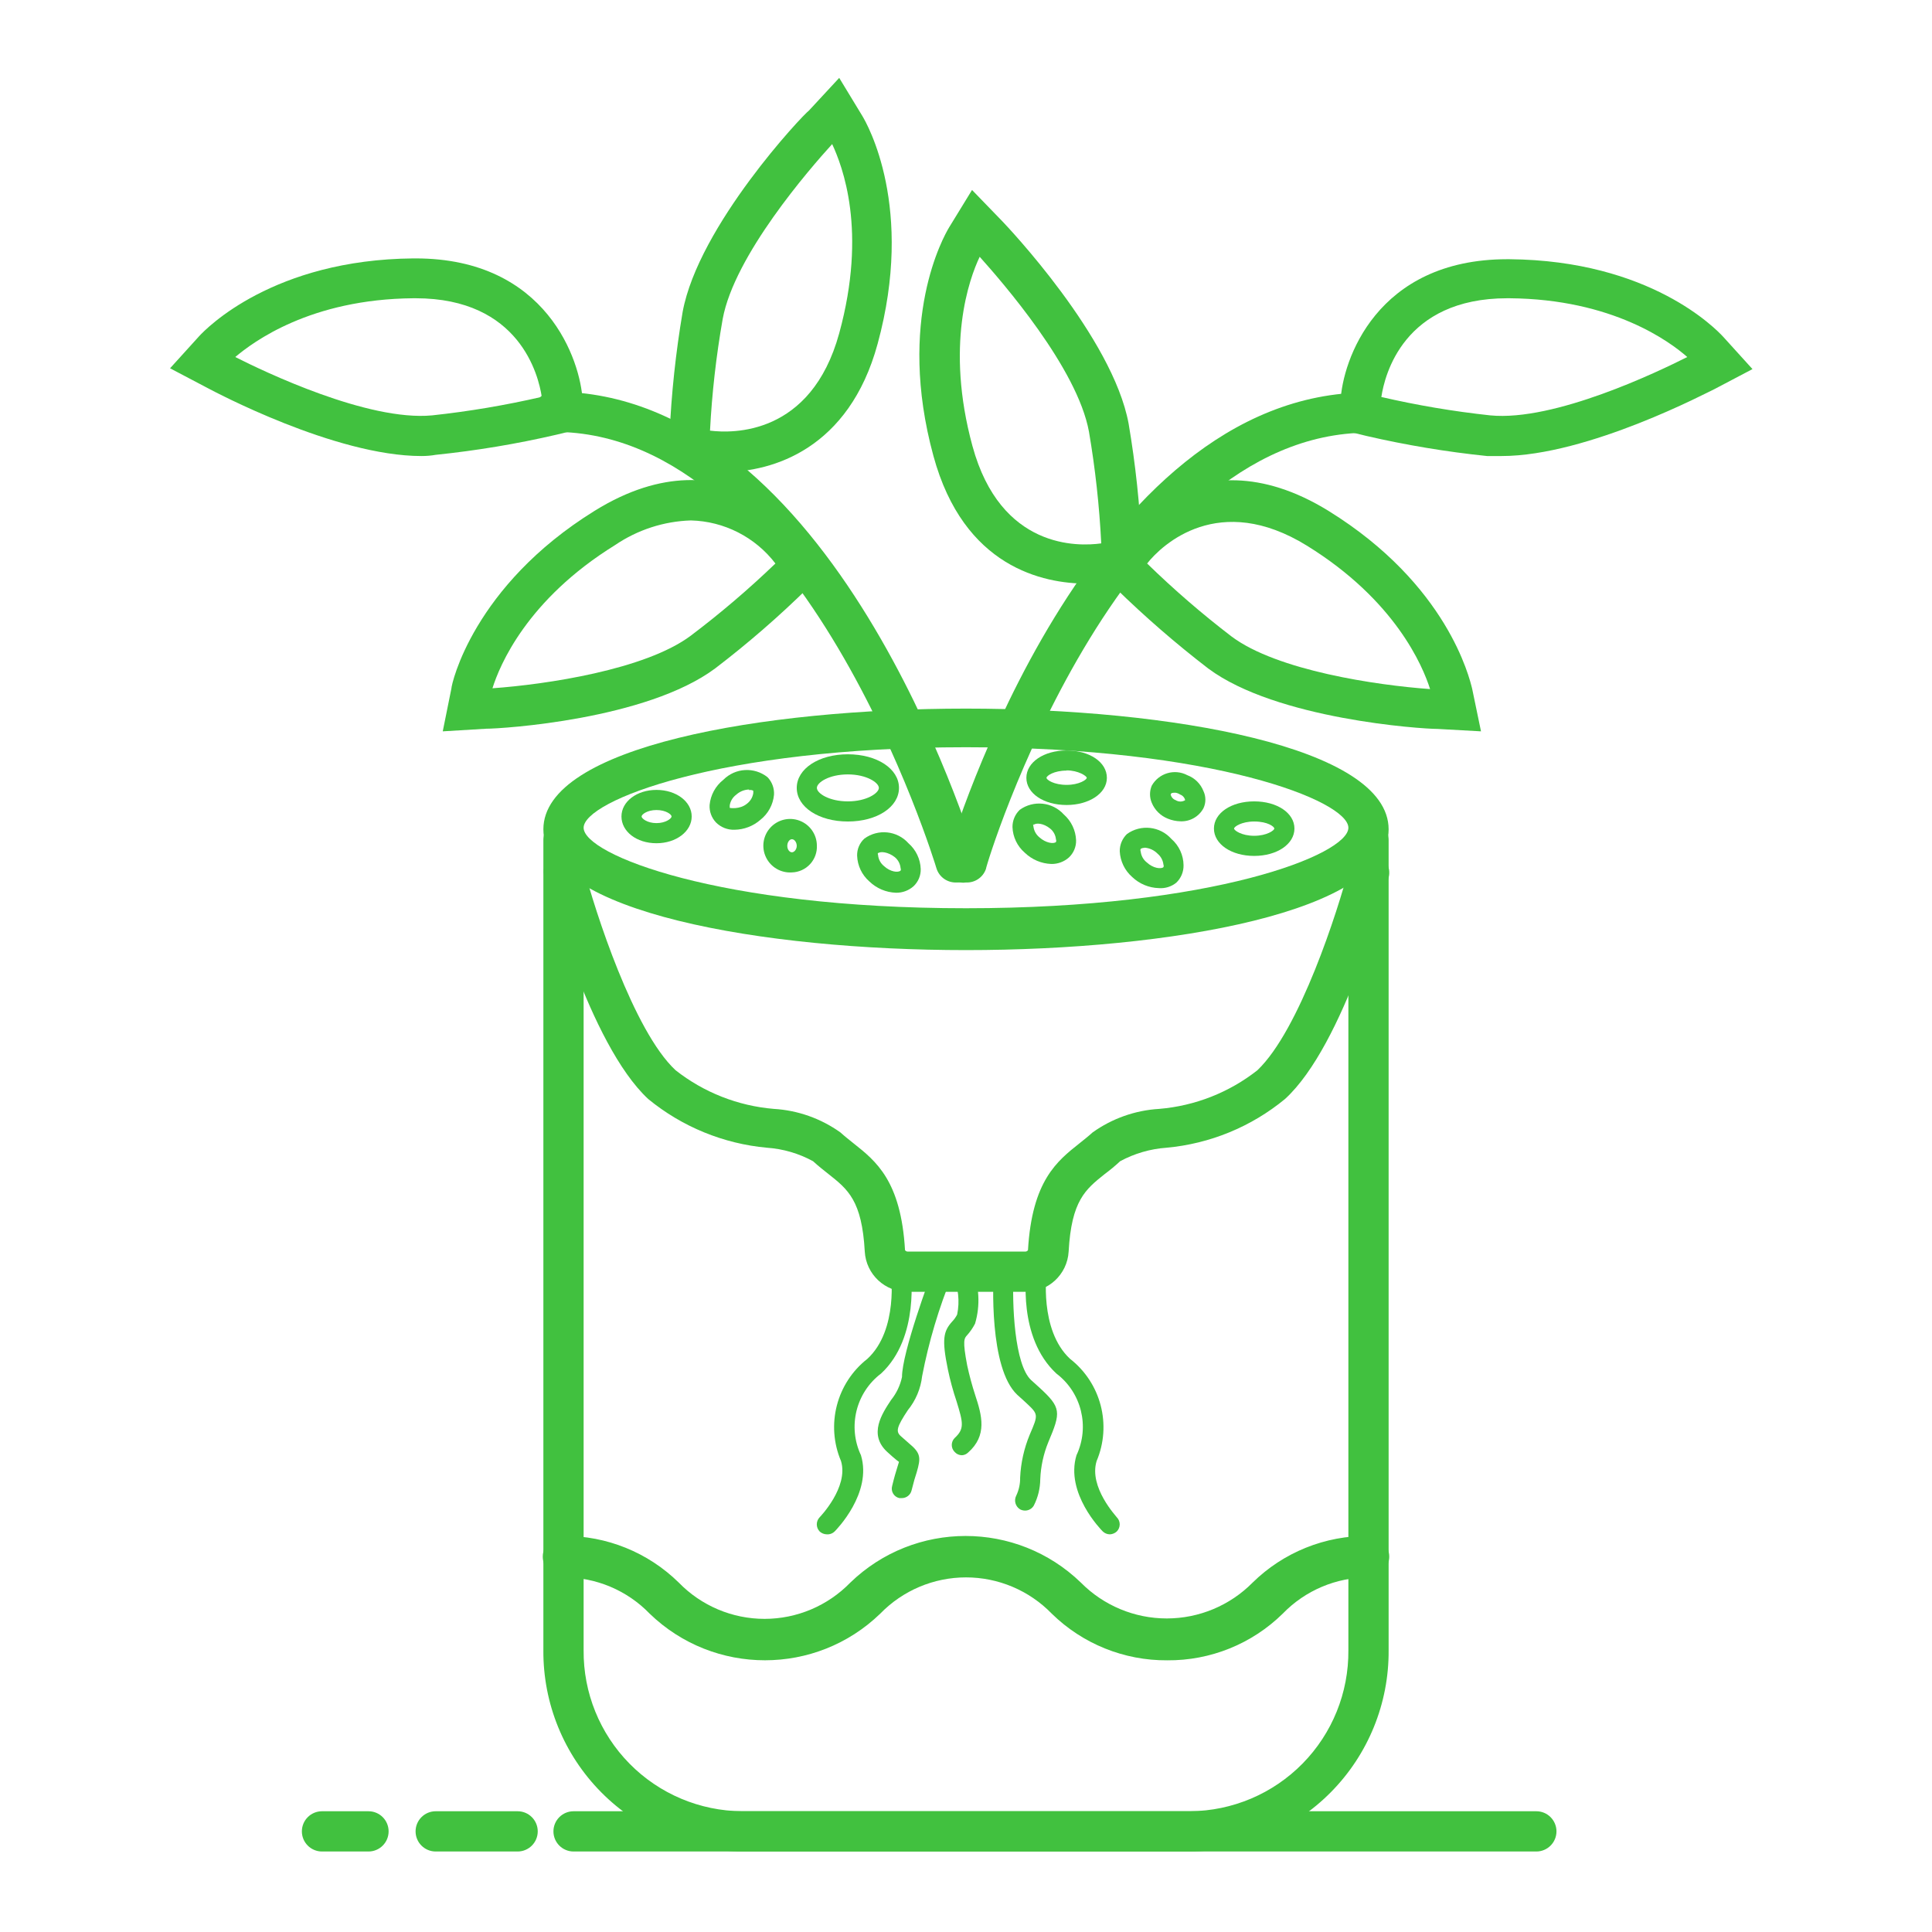
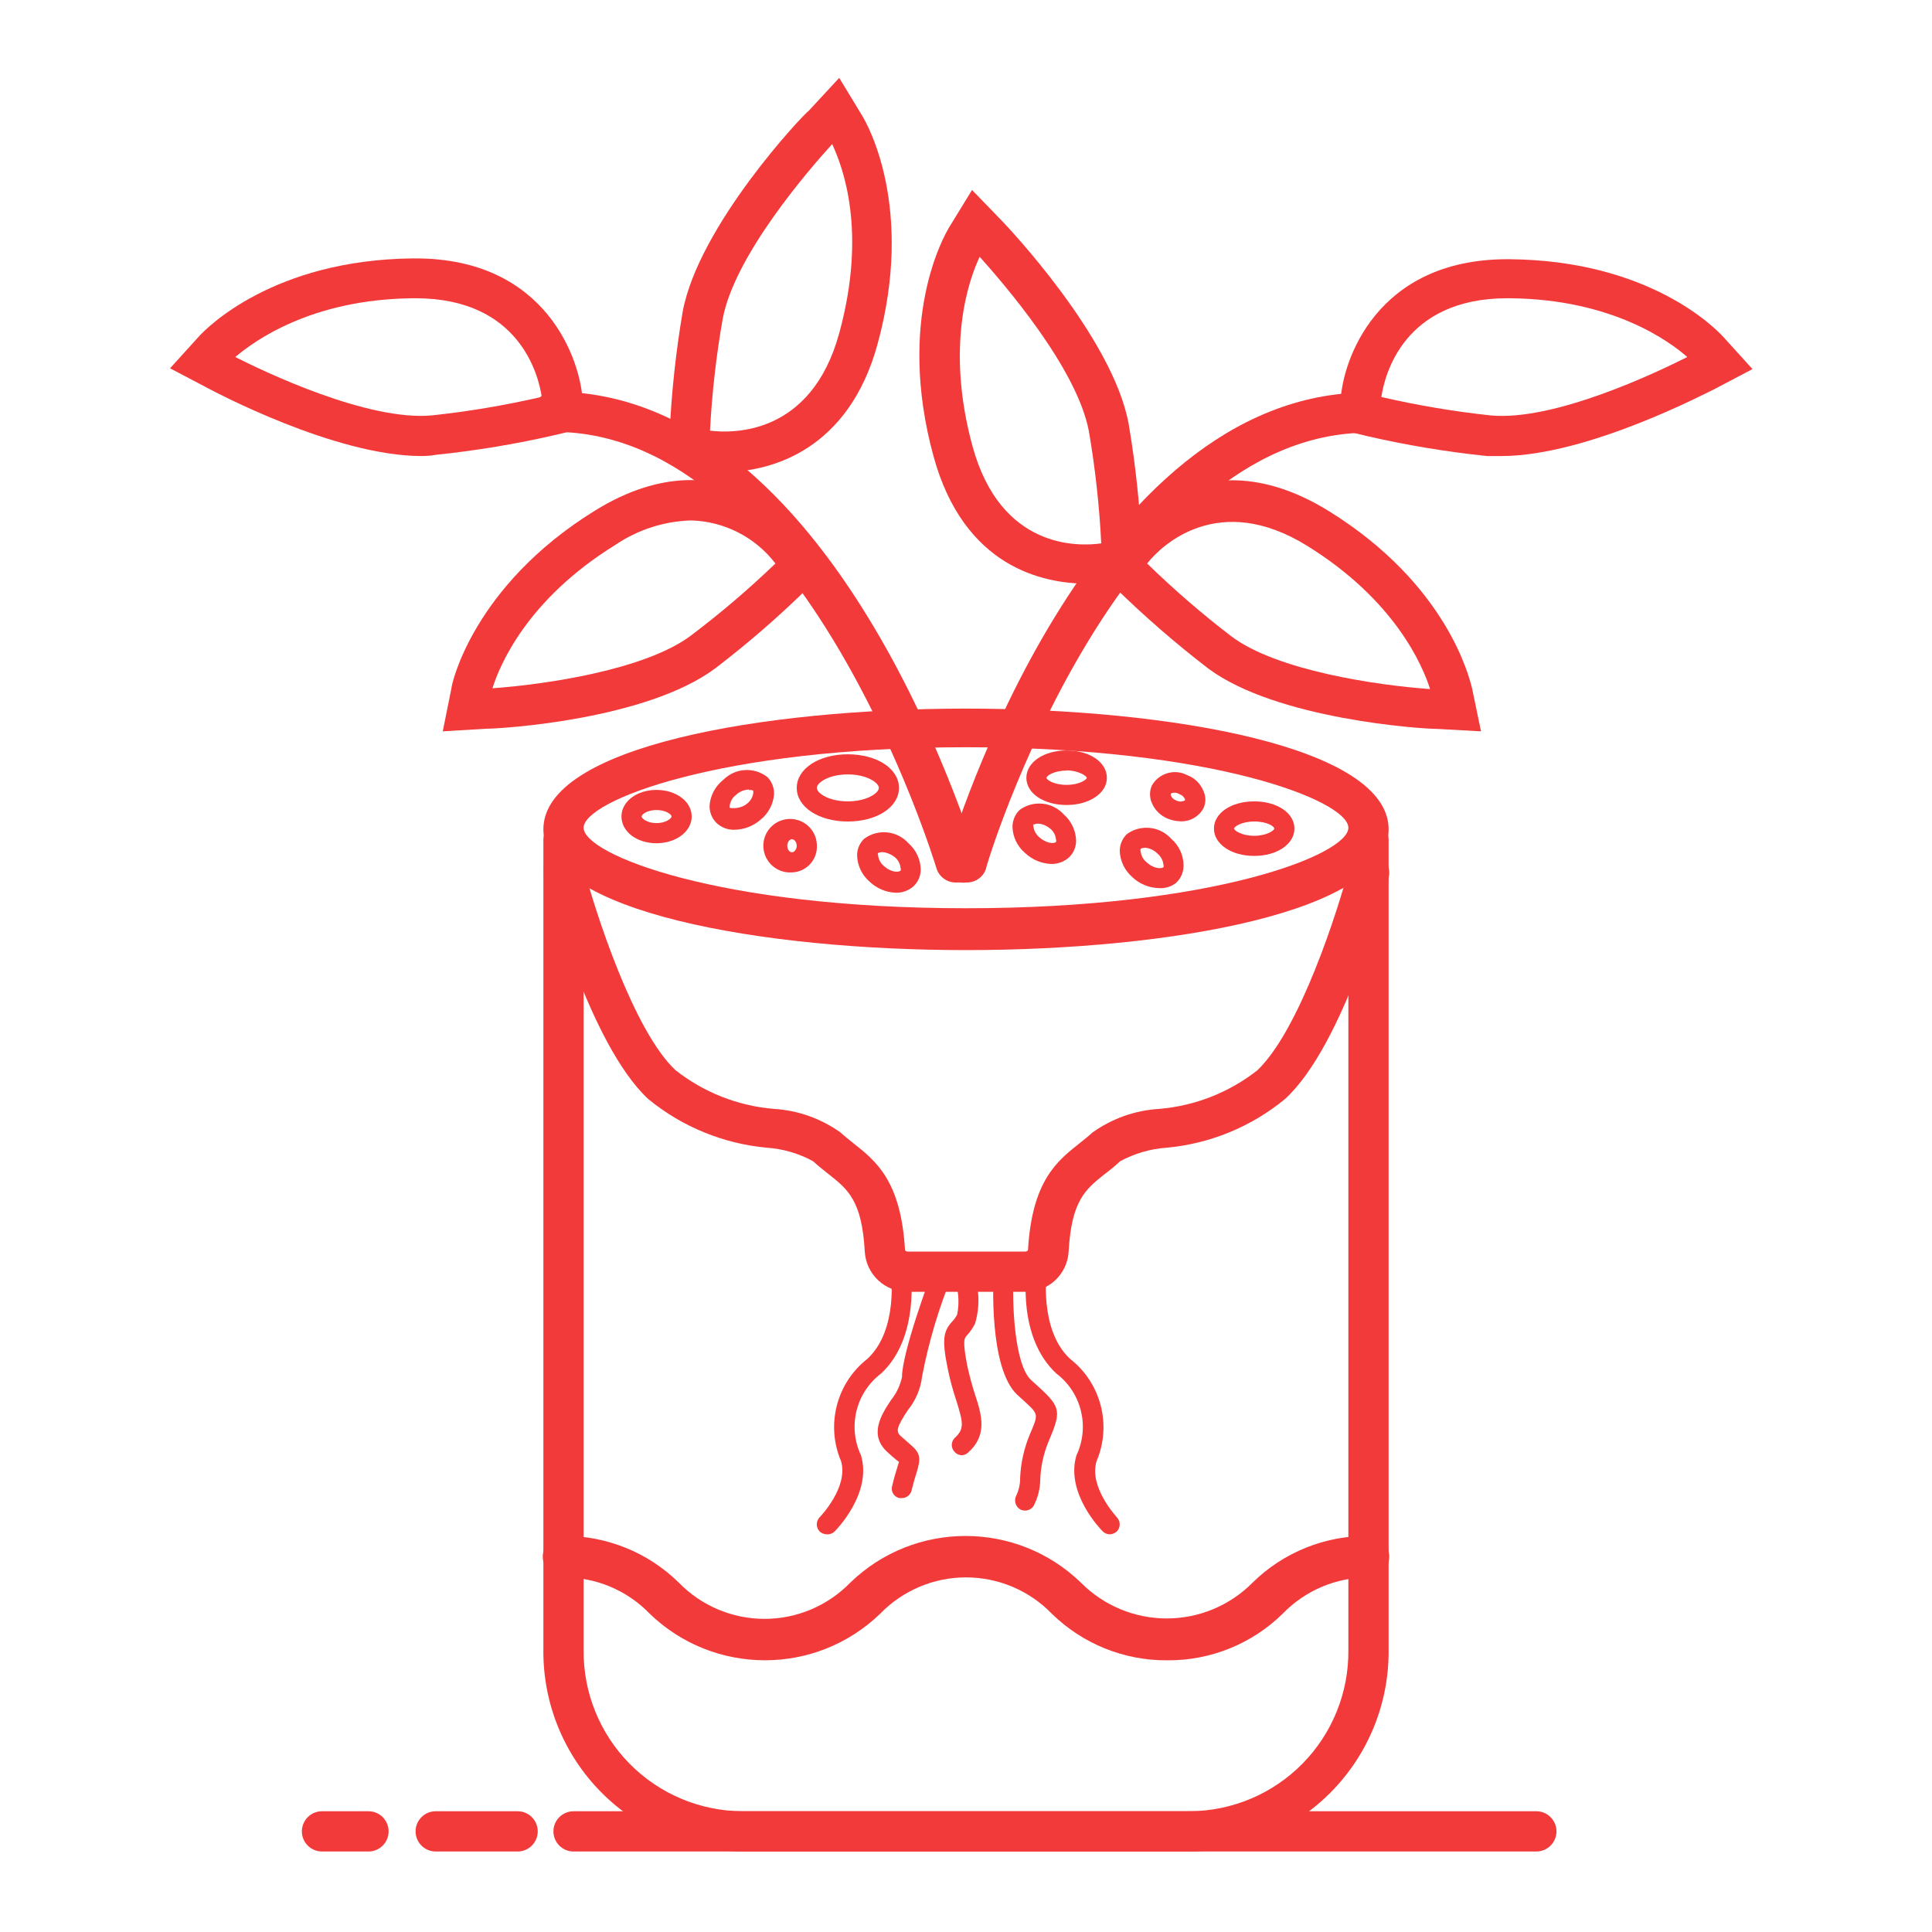
- <svg xmlns="http://www.w3.org/2000/svg" fill="#41c13f" width="800px" height="800px" viewBox="0 0 96 96" data-name="Your Icons" id="Your_Icons">
+ <svg xmlns="http://www.w3.org/2000/svg" fill="#f33a3a" width="800px" height="800px" viewBox="0 0 96 96" data-name="Your Icons" id="Your_Icons">
  <path d="M74.61,22.66q-.36,0-.72,0a49,49,0,0,1-6-1l-1.35-.33.07-1.39c.09-2,1.77-7.06,8.29-7.06H75c7,.06,10.27,3.47,10.63,3.86l1.45,1.6-1.9,1C84.94,19.44,78.91,22.66,74.61,22.66Zm-6-2.94a45.84,45.84,0,0,0,5.44.92c3.19.31,8.34-2.17,9.79-2.9C83,17,80.15,14.86,75,14.82h-.1C69.73,14.82,68.8,18.65,68.64,19.72Z" />
  <path d="M73.59,36.34l-2.16-.12c-.81,0-8-.48-11.39-3a51.39,51.39,0,0,1-4.61-4l-1-1,.77-1.15c0-.06,4-5.89,10.82-1.68,5.91,3.66,7,8.31,7.13,8.83ZM57,28a46.31,46.31,0,0,0,4.2,3.63c2.26,1.69,7.2,2.42,9.86,2.61-.36-1.14-1.73-4.41-6.11-7.12S57.74,27.06,57,28Z" />
  <path d="M54,29c-2.15,0-6.11-.8-7.62-6.35-1.84-6.75.51-10.9.78-11.35l1.14-1.86L49.81,11c.22.23,5.48,5.76,6.27,10.05a49.09,49.09,0,0,1,.65,6.11l.06,1.38-1.35.32A7.59,7.59,0,0,1,54,29ZM48.68,12.76c-.52,1.09-1.72,4.41-.36,9.4,1.4,5.14,5.26,5,6.4,4.84a46.84,46.84,0,0,0-.61-5.55C53.53,18.28,49.79,14,48.68,12.76Z" />
  <path d="M59.13,92H36.92A9.93,9.93,0,0,1,27,82V41.73a1,1,0,0,1,2,0V82a7.93,7.93,0,0,0,7.88,8H59.13A7.93,7.93,0,0,0,67,82V41.73a1,1,0,0,1,2,0V82A9.93,9.93,0,0,1,59.13,92Z" />
  <path d="M48,47.21c-10.1,0-21-1.89-21-6s10.88-6,21-6,21,1.89,21,6S58.13,47.21,48,47.21Zm0-10.08c-12.28,0-19,2.67-19,4s6.7,4,19,4,19-2.67,19-4S60.31,37.13,48,37.13Z" />
  <path d="M48,43.85a.9.9,0,0,1-.28,0,1,1,0,0,1-.67-1.24c.28-1,7-23.11,20.94-23.11a1,1,0,0,1,0,2c-12.42,0-19,21.46-19,21.68A1,1,0,0,1,48,43.85Z" />
  <path d="M20.94,22.66c-4.3,0-10.32-3.22-10.59-3.36l-1.9-1,1.45-1.6c.36-.39,3.68-3.8,10.64-3.86h.11c6.53,0,8.2,5.09,8.3,7.06L29,21.27l-1.35.33a48.58,48.58,0,0,1-6,1Q21.32,22.66,20.94,22.66Zm-9.25-4.92c1.44.73,6.59,3.2,9.78,2.9a46.1,46.1,0,0,0,5.45-.92c-.16-1.06-1.09-4.9-6.27-4.9h-.1C15.41,14.86,12.57,17,11.69,17.74Z" />
  <path d="M22,36.34l.43-2.13c0-.21,1.08-5.09,7.12-8.83,6.79-4.21,10.79,1.62,10.83,1.68l.77,1.15-1,1a48.93,48.93,0,0,1-4.61,4c-3.42,2.55-10.59,3-11.39,3ZM34.33,25.86a7.09,7.09,0,0,0-3.76,1.22c-4.4,2.72-5.75,6-6.1,7.12,2.66-.19,7.59-.92,9.85-2.61A46.5,46.5,0,0,0,38.53,28,5.46,5.46,0,0,0,34.33,25.86Z" />
  <path d="M36,23.45a6,6,0,0,1-1.41-.15L33.21,23l.06-1.4,1,.05-1-.06a49.52,49.52,0,0,1,.65-6.09c.79-4.29,6-9.82,6.27-10L41.7,3.87l1.13,1.86c.28.45,2.62,4.6.78,11.35C42.19,22.31,38.38,23.45,36,23.45Zm-1.7-1.81h0Zm1-.24c1.06.13,5,.27,6.4-4.84s.16-8.3-.35-9.4c-1.12,1.23-4.86,5.53-5.44,8.69A45.59,45.59,0,0,0,35.28,21.4Z" />
  <path d="M47.53,43.85a1,1,0,0,1-1-.71c-.06-.22-6.61-21.68-19-21.68a1,1,0,0,1,0-2c13.91,0,20.67,22.16,21,23.11a1,1,0,0,1-.68,1.24A.9.9,0,0,1,47.53,43.85Z" />
  <path d="M50.94,64.19H45.11a2.12,2.12,0,0,1-2.14-2c-.14-2.54-.84-3.09-1.8-3.85-.25-.2-.51-.4-.77-.64a5.58,5.58,0,0,0-2.29-.67,10.86,10.86,0,0,1-5.9-2.42c-2.95-2.74-5.05-10.7-5.14-11A1,1,0,1,1,29,43.1c.56,2.15,2.48,8.14,4.57,10.08a9.12,9.12,0,0,0,4.88,1.92,6.33,6.33,0,0,1,3.31,1.17c.22.2.44.37.65.54,1.11.88,2.36,1.86,2.56,5.31a.16.16,0,0,0,.14.07h5.83a.16.16,0,0,0,.14-.07c.2-3.45,1.45-4.43,2.56-5.31.21-.17.43-.34.65-.54A6.33,6.33,0,0,1,57.6,55.1a9.12,9.12,0,0,0,4.88-1.92c2.1-2,4-7.93,4.56-10.08a1,1,0,0,1,1.22-.71A1,1,0,0,1,69,43.61c-.09.34-2.19,8.3-5.15,11a10.8,10.8,0,0,1-5.89,2.42,5.69,5.69,0,0,0-2.3.67,9,9,0,0,1-.77.64c-.95.76-1.65,1.31-1.79,3.85A2.12,2.12,0,0,1,50.94,64.19Z" />
  <path d="M58,82.5a8.11,8.11,0,0,1-5.74-2.32,5.94,5.94,0,0,0-8.52,0,8.24,8.24,0,0,1-11.46,0A5.91,5.91,0,0,0,28,78.38a1,1,0,1,1,0-2.06,8.09,8.09,0,0,1,5.73,2.32,5.94,5.94,0,0,0,8.52,0,8.24,8.24,0,0,1,11.46,0,6,6,0,0,0,8.53,0A8.09,8.09,0,0,1,68,76.32a1,1,0,1,1,0,2.06,5.91,5.91,0,0,0-4.26,1.8A8.09,8.09,0,0,1,58,82.5Z" />
  <path d="M41.08,76.24a.54.54,0,0,1-.35-.14.51.51,0,0,1,0-.71s1.45-1.49,1.06-2.79a4.31,4.31,0,0,1,1.31-5.08c1.56-1.44,1.17-4.29,1.16-4.32a.51.51,0,0,1,.43-.56.5.5,0,0,1,.56.42c0,.14.47,3.39-1.47,5.19a3.32,3.32,0,0,0-1,4.06c.57,1.88-1.23,3.71-1.3,3.78A.51.51,0,0,1,41.08,76.24Z" />
  <path d="M55.15,76.24a.51.51,0,0,1-.36-.15c-.07-.07-1.87-1.9-1.3-3.78a3.32,3.32,0,0,0-1-4.06c-1.94-1.8-1.49-5-1.47-5.19a.5.5,0,0,1,.56-.42.5.5,0,0,1,.43.56s-.39,2.88,1.16,4.32a4.31,4.31,0,0,1,1.32,5.08c-.4,1.3,1,2.77,1,2.79a.5.5,0,0,1,0,.71A.54.54,0,0,1,55.15,76.24Z" />
  <path d="M44.81,74.44l-.12,0a.48.48,0,0,1-.36-.6c.1-.42.19-.72.26-.94l.08-.26-.12-.09c-.12-.1-.28-.23-.47-.41-.94-.87-.25-1.9.2-2.58a2.7,2.7,0,0,0,.54-1.14c0-1.21,1.4-5,1.56-5.39a.5.5,0,1,1,.93.35,26.42,26.42,0,0,0-1.49,5,3.26,3.26,0,0,1-.71,1.69c-.55.83-.61,1.06-.35,1.29s.32.28.42.37c.58.48.58.71.37,1.43-.07.2-.15.48-.25.88A.5.5,0,0,1,44.81,74.44Z" />
  <path d="M47.8,72.31a.48.48,0,0,1-.36-.16.49.49,0,0,1,0-.7c.49-.45.42-.75.09-1.82a13.69,13.69,0,0,1-.43-1.58c-.31-1.51-.22-1.9.21-2.38a1.43,1.43,0,0,0,.25-.35,3.2,3.2,0,0,0-.21-1.95.5.5,0,0,1,.94-.36,4.08,4.08,0,0,1,.16,2.76,2.71,2.71,0,0,1-.39.57c-.15.16-.24.26,0,1.51a15.17,15.17,0,0,0,.4,1.48c.33,1,.61,2-.36,2.85A.47.47,0,0,1,47.8,72.31Z" />
  <path d="M50.94,75.06a.54.54,0,0,1-.25-.06.52.52,0,0,1-.19-.69,2,2,0,0,0,.19-.89,6.35,6.35,0,0,1,.48-2.14c.43-1,.43-1-.19-1.58-.12-.12-.27-.24-.43-.39-1.42-1.33-1.2-5.71-1.17-6.21a.48.48,0,0,1,.53-.47.5.5,0,0,1,.46.53c-.1,1.69.05,4.65.86,5.41l.42.38c1.09,1,1.07,1.22.44,2.71a5.46,5.46,0,0,0-.4,1.84,2.94,2.94,0,0,1-.32,1.31A.5.5,0,0,1,50.94,75.06Z" />
  <path d="M62.32,42.53c-1.14,0-2-.59-2-1.36s.86-1.35,2-1.35,2,.58,2,1.35S63.46,42.53,62.32,42.53Zm0-1.71c-.63,0-1,.26-1,.35s.37.36,1,.36,1-.27,1-.36S63,40.82,62.32,40.82Z" />
  <path d="M53,40c-1.14,0-2-.58-2-1.35s.86-1.36,2-1.36,2,.58,2,1.36S54.1,40,53,40Zm0-1.71c-.63,0-1,.26-1,.36s.37.35,1,.35,1-.26,1-.35S53.58,38.28,53,38.28Z" />
  <path d="M42.13,40.82c-1.45,0-2.54-.72-2.54-1.67s1.09-1.67,2.54-1.67,2.54.72,2.54,1.67S43.58,40.82,42.13,40.82Zm0-2.34c-.93,0-1.54.4-1.54.67s.61.67,1.54.67,1.54-.41,1.54-.67S43.06,38.48,42.13,38.48Z" />
  <path d="M32.62,41.9c-1,0-1.74-.59-1.74-1.33s.76-1.32,1.74-1.32,1.75.58,1.75,1.32S33.6,41.9,32.62,41.9Zm0-1.65c-.46,0-.74.22-.74.32s.28.33.74.33.75-.23.75-.33S33.09,40.25,32.62,40.25Z" />
  <path d="M36.5,41.23a1.24,1.24,0,0,1-.92-.36,1.16,1.16,0,0,1-.32-.87,1.8,1.8,0,0,1,.68-1.25,1.65,1.65,0,0,1,2.2-.13h0a1.16,1.16,0,0,1,.32.87,1.8,1.8,0,0,1-.68,1.25A2,2,0,0,1,36.5,41.23Zm.72-2a1,1,0,0,0-.64.26.81.81,0,0,0-.32.53c0,.09,0,.11,0,.12s.5.09.85-.2a.81.81,0,0,0,.32-.53c0-.08,0-.11,0-.12h0A.31.31,0,0,0,37.22,39.26Z" />
  <path d="M44.52,44.36a2,2,0,0,1-1.32-.56,1.78,1.78,0,0,1-.61-1.28,1.11,1.11,0,0,1,.36-.85h0a1.64,1.64,0,0,1,2.19.23,1.78,1.78,0,0,1,.61,1.28,1.13,1.13,0,0,1-.36.86A1.28,1.28,0,0,1,44.52,44.36Zm-.89-2a.15.15,0,0,0,0,.12.8.8,0,0,0,.29.55c.32.3.71.34.83.23a.15.15,0,0,0,0-.12.8.8,0,0,0-.29-.55C44.13,42.33,43.74,42.29,43.63,42.4Z" />
  <path d="M52.24,42.93a2,2,0,0,1-1.32-.56,1.76,1.76,0,0,1-.61-1.27,1.17,1.17,0,0,1,.36-.86h0a1.65,1.65,0,0,1,2.19.23,1.8,1.8,0,0,1,.61,1.28,1.13,1.13,0,0,1-.36.86A1.28,1.28,0,0,1,52.24,42.93Zm-.89-2a.16.16,0,0,0,0,.13.82.82,0,0,0,.29.54c.33.3.72.34.83.24a.16.16,0,0,0,0-.13.78.78,0,0,0-.29-.54C51.85,40.9,51.46,40.87,51.35,41Z" />
  <path d="M57.58,44.13a2,2,0,0,1-1.32-.55,1.82,1.82,0,0,1-.62-1.28,1.17,1.17,0,0,1,.36-.86,1.66,1.66,0,0,1,2.2.24A1.76,1.76,0,0,1,58.81,43a1.17,1.17,0,0,1-.36.86A1.23,1.23,0,0,1,57.58,44.13Zm-.71-2a.33.33,0,0,0-.19.05h0a.16.16,0,0,0,0,.13.8.8,0,0,0,.3.54c.32.3.71.34.83.24a.16.16,0,0,0,0-.13.82.82,0,0,0-.29-.54A1,1,0,0,0,56.87,42.12Zm-.53-.31h0Z" />
  <path d="M39.35,43.35A1.33,1.33,0,1,1,40.59,42,1.28,1.28,0,0,1,39.35,43.35Zm0-1.65c-.12,0-.23.15-.23.33s.11.32.23.32.24-.15.24-.32S39.48,41.7,39.35,41.7Z" />
  <path d="M58.65,40.81a1.77,1.77,0,0,1-.62-.13,1.44,1.44,0,0,1-.8-.79,1.09,1.09,0,0,1,0-.85A1.32,1.32,0,0,1,59,38.52h0a1.38,1.38,0,0,1,.8.79,1,1,0,0,1,0,.85A1.24,1.24,0,0,1,58.65,40.81Zm-.24-1.42c-.13,0-.22,0-.24.09a.39.39,0,0,0,.25.28.44.44,0,0,0,.47,0,.39.39,0,0,0-.25-.28A.56.56,0,0,0,58.41,39.39Z" />
  <path d="M76.34,92H28.5a1,1,0,0,1,0-2H76.34a1,1,0,0,1,0,2Z" />
  <path d="M25.72,92H21.65a1,1,0,0,1,0-2h4.07a1,1,0,0,1,0,2Z" />
  <path d="M18.32,92H16a1,1,0,0,1,0-2h2.31a1,1,0,0,1,0,2Z" />
</svg>
